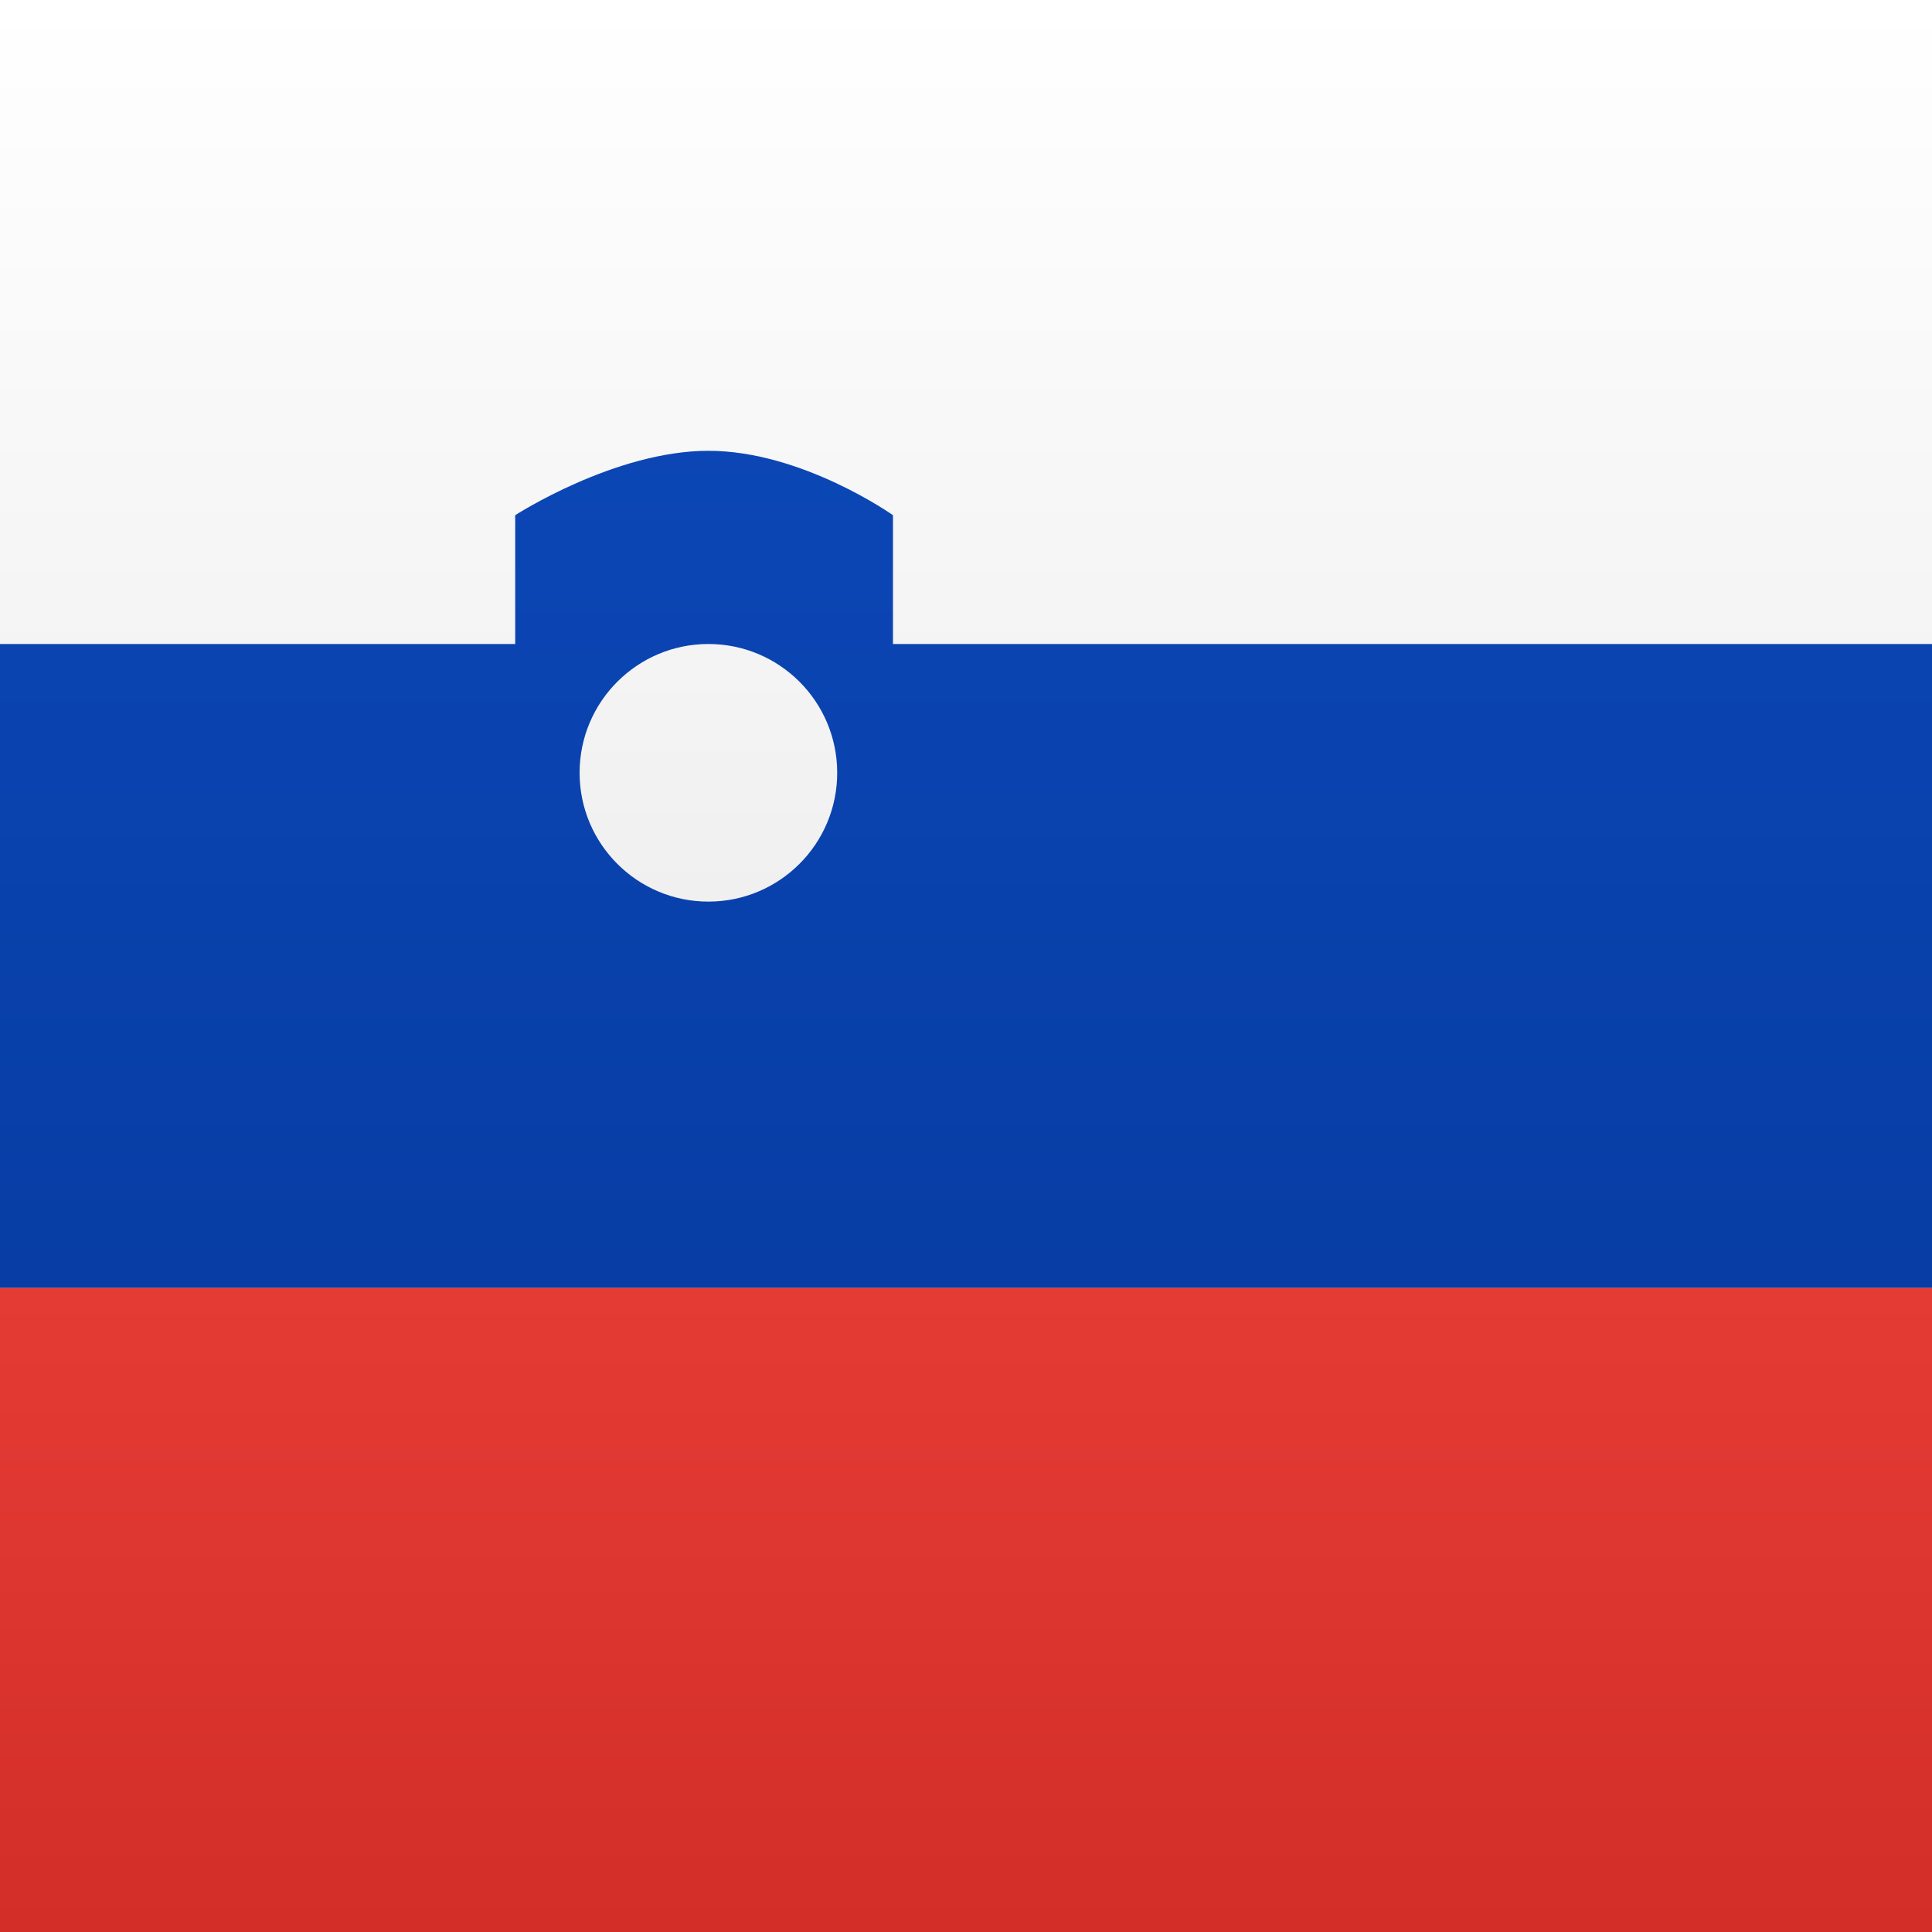
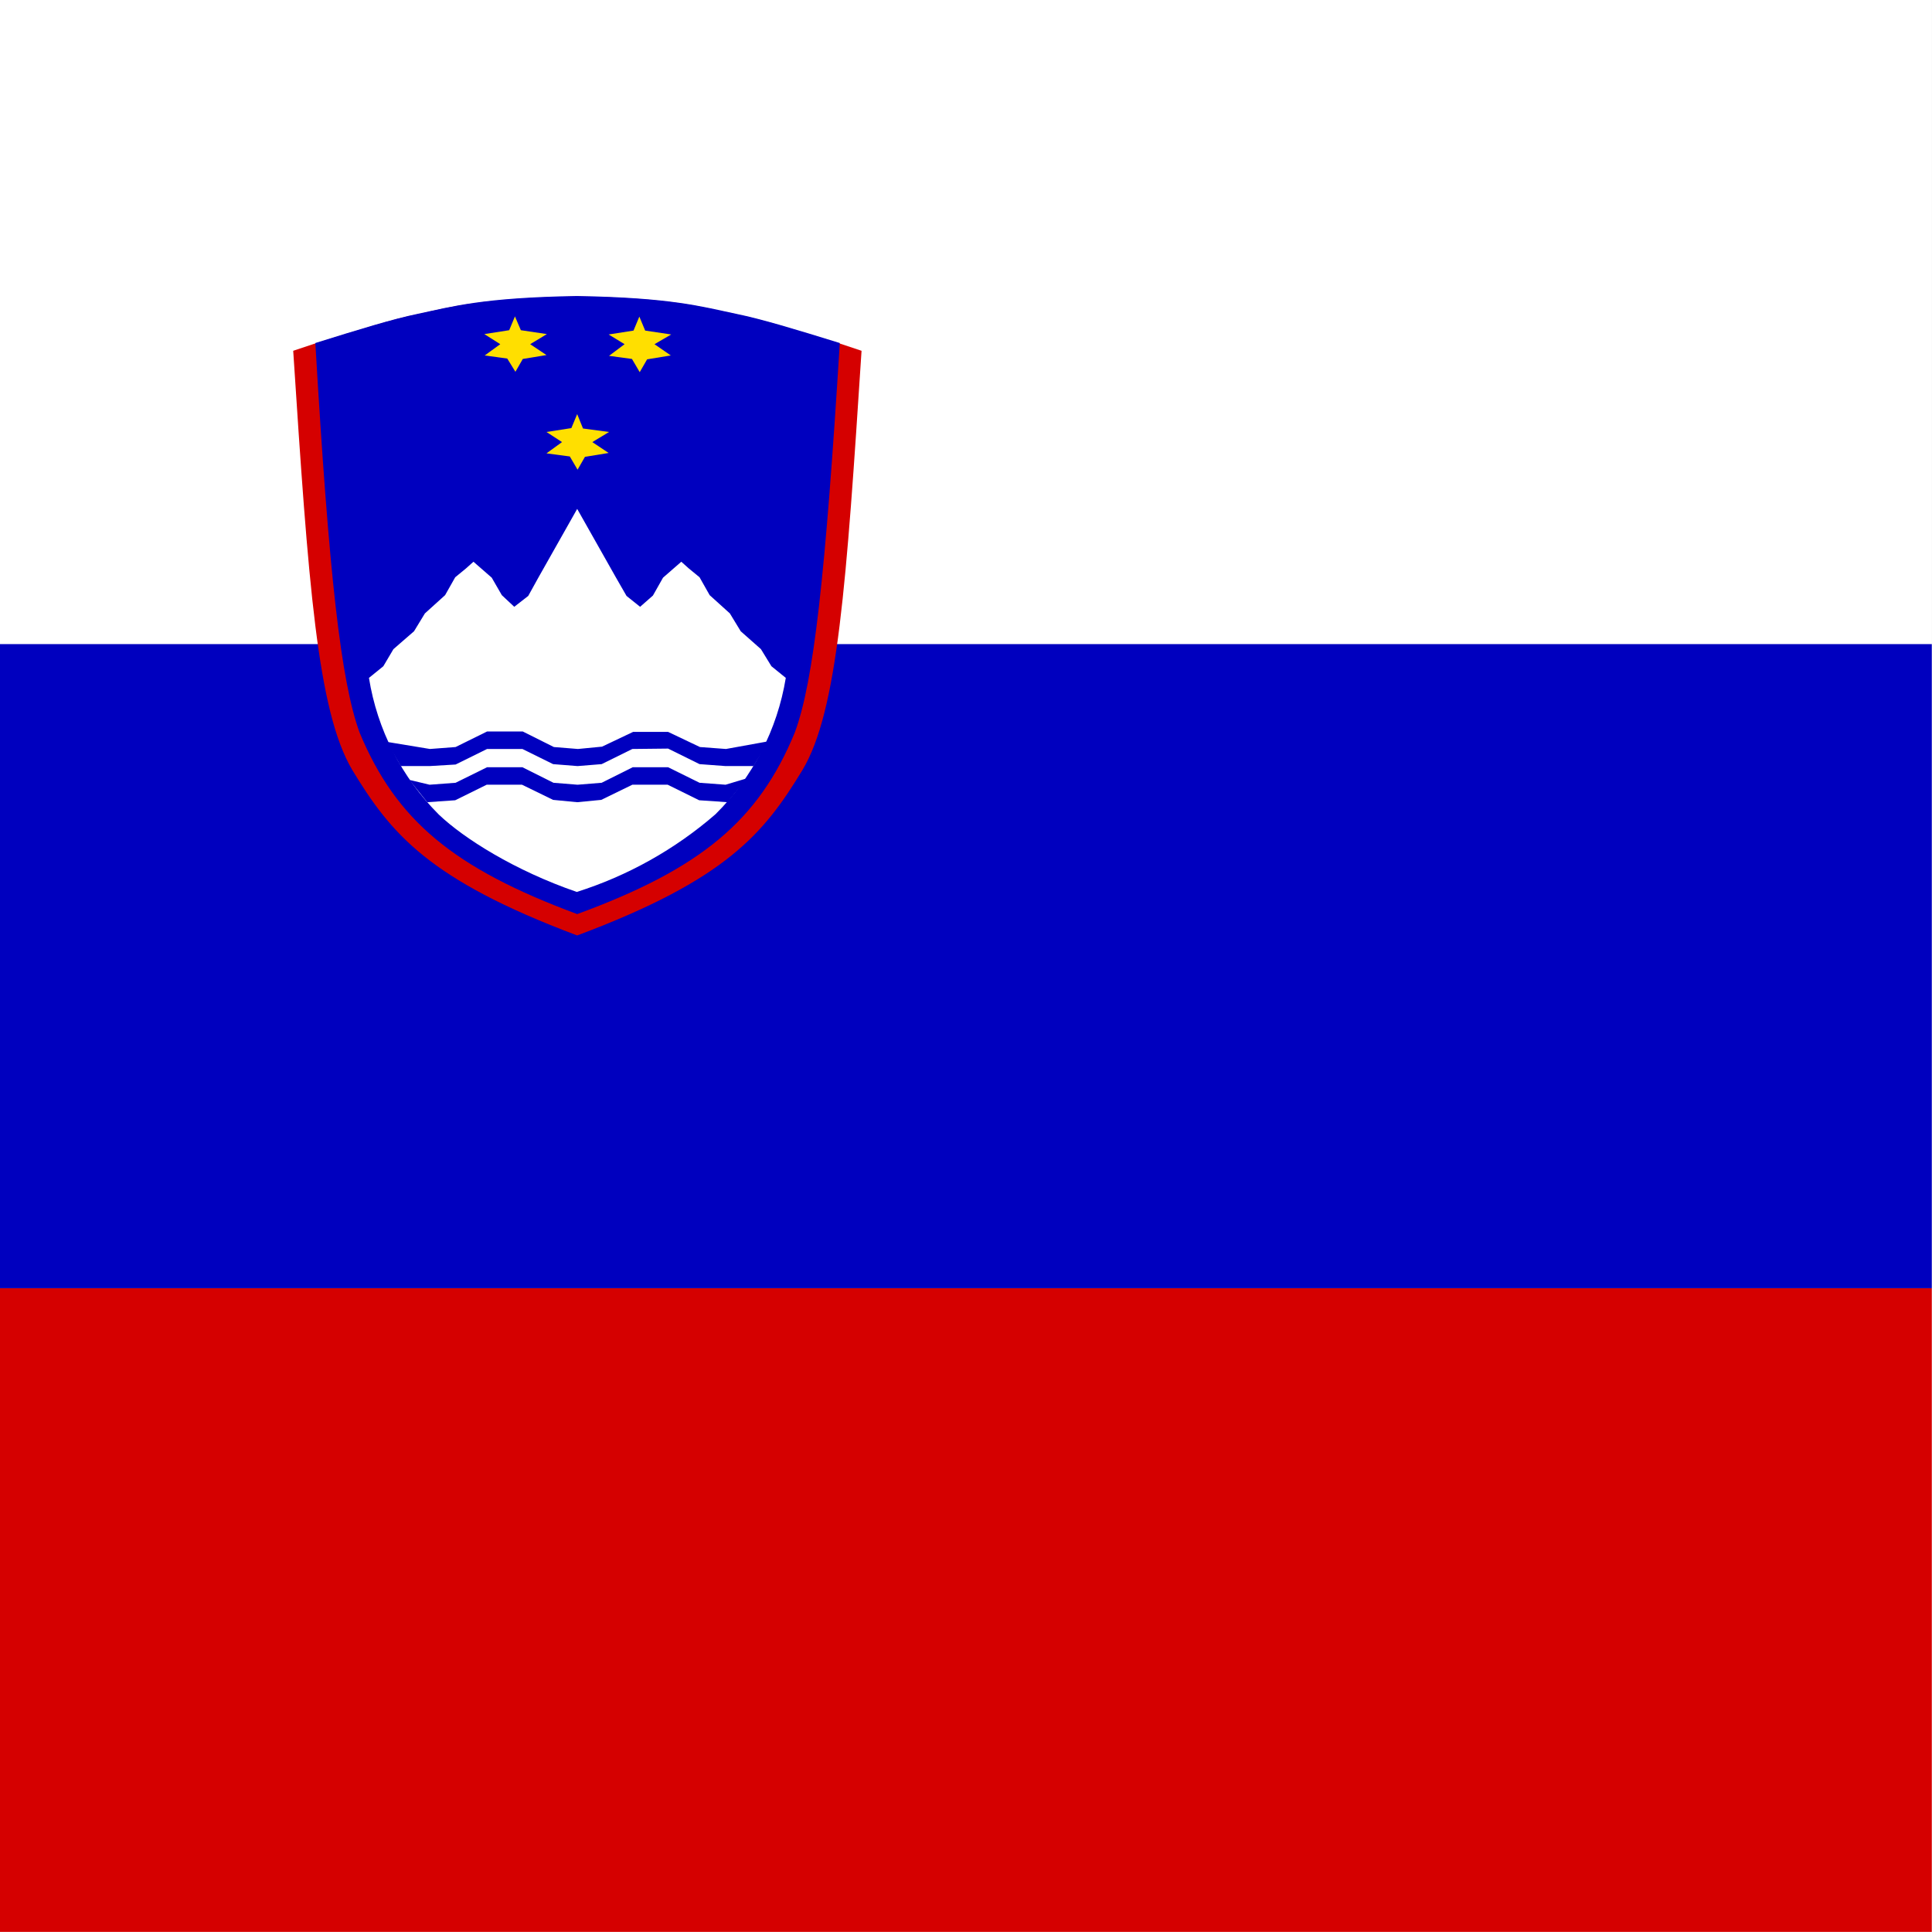
- <svg xmlns="http://www.w3.org/2000/svg" xmlns:xlink="http://www.w3.org/1999/xlink" width="15" height="15">
+ <svg xmlns="http://www.w3.org/2000/svg" id="flag-icons-si" viewBox="0 0 512 512">
  <defs>
-     <linearGradient x1="50%" y1="0%" x2="50%" y2="100%" id="b">
-       <stop stop-color="#FFF" offset="0%" />
-       <stop stop-color="#F0F0F0" offset="100%" />
-     </linearGradient>
-     <path id="a" d="M0 0h15v15H0z" />
-     <linearGradient x1="50%" y1="0%" x2="50%" y2="100%" id="c">
-       <stop stop-color="#0C47B7" offset="0%" />
-       <stop stop-color="#073DA4" offset="100%" />
-     </linearGradient>
-     <linearGradient x1="50%" y1="0%" x2="50%" y2="100%" id="e">
-       <stop stop-color="#E53B35" offset="0%" />
-       <stop stop-color="#D32E28" offset="100%" />
-     </linearGradient>
+     <clipPath id="si-a">
+       <path fill-opacity=".7" d="M60.2 0h497.3v497.3H60.2z" />
+     </clipPath>
  </defs>
-   <g fill="none" fill-rule="evenodd">
-     <mask id="d" fill="#fff">
-       <use xlink:href="#a" />
-     </mask>
-     <use fill="url(#b)" xlink:href="#a" />
-     <path fill="url(#c)" mask="url(#d)" d="M0 3h21v7H0z" />
-     <path fill="url(#e)" mask="url(#d)" d="M0 10h21v5H0z" />
-     <path d="M0 5V0h21v5H6.933V4s-.705-.5-1.433-.5C4.772 3.5 4 4 4 4v1H0zm5.5 2a1 1 0 1 1 0-2 1 1 0 0 1 0 2z" fill="url(#b)" fill-rule="nonzero" mask="url(#d)" />
+   <g fill-rule="evenodd" stroke-width="1pt" clip-path="url(#si-a)" transform="translate(-62)scale(1.0295)">
+     <path fill="#fff" d="M0 0h994.7v497.3H0z" />
+     <path fill="#d50000" d="M0 331.6h994.7v165.7H0z" />
+     <path fill="#0000bf" d="M0 165.8h994.7v165.8H0z" />
+     <path fill="#d50000" d="M282 90.3c-3.9 59.9-6.1 92.7-15.2 107.9-9.9 16.3-19.5 28.2-58 42.6-38.4-14.4-48-26.3-57.9-42.6-9-15.2-11.3-48-15.2-107.9l5.7-1.9c11.4-3.5 20-6.3 26.3-7.5 9-2 16.7-4.1 41-4.6 24.3.4 32 2.7 41 4.6 6.4 1.3 15.3 4 26.6 7.5z" />
+     <path fill="#0000bf" d="M276.4 88.3c-3.7 59.8-6.7 87.2-11.6 100.3-9.3 22.6-24.1 35-56 46.7-31.8-11.8-46.6-24.1-56-46.7-4.8-13.1-7.9-40.4-11.4-100.3 11.2-3.5 20-6.2 26.3-7.5 9-1.9 16.7-4.2 41-4.6 24.3.4 32.1 2.7 41.1 4.6 6.4 1.3 15.3 4 26.6 7.5" />
+     <path fill="#ffdf00" d="m208.8 106.6 1.5 3.7 6.7.9-4.3 2.6 4.2 2.8-6.1 1-1.9 3.3-2-3.4-6-.8 4-2.9-4-2.6 6.4-1z" />
+     <path fill="#fff" d="m262.5 174.5-3.7-3-2.7-4.4-5.2-4.6-2.8-4.6-5.2-4.7-2.6-4.6-2.8-2.3-1.9-1.7-4.7 4.1-2.6 4.6-3.3 2.9-3.5-2.8-2.7-4.7-10-17.7-10 17.7-2.6 4.7-3.6 2.8-3.2-3-2.6-4.5-4.7-4.1-1.9 1.7-2.8 2.3-2.6 4.6-5.2 4.7-2.8 4.6-5.3 4.6-2.6 4.4-3.7 3a64 64 0 0 0 18 35.2c6.4 6.1 19.5 14.4 35.5 19.9a101 101 0 0 0 35.7-20 64 64 0 0 0 18.1-35.1" />
+     <path fill="#ffdf00" d="m224.8 81.5 1.5 3.6 6.7 1-4.3 2.5 4.2 2.9-6.1 1-1.9 3.3-2-3.4-5.9-.8 4-3-4.1-2.5 6.4-1zm-32 0 1.5 3.5 6.7 1-4.3 2.6 4.2 2.8-6.1 1-1.9 3.3-2.1-3.4-5.8-.8 4-2.9-4.1-2.6 6.4-1 1.5-3.6z" />
+     <path fill="#0000bf" d="M254.2 197.2H247l-6.7-.5-8.1-4-9.2.1-7.9 3.9-6.2.5-6.3-.5-7.9-3.9h-9.1l-8.1 4-6.7.4h-7.4l-3.5-6 .1-.2 10.9 1.8 6.6-.5 8.1-4h9.2l8 4 6.2.5 6.2-.6 8-3.8h9l8.2 3.9 6.7.5 10.5-1.9.2.3zm-84 9.3 7.2-.5 8.1-4h9.1l8 3.9 6.2.6 6.2-.6 8-3.9h9.1l8.1 4 7.3.5 4.7-5.8-.2-.2-5 1.5-6.7-.5-8.1-4h-9.1l-8 4-6.2.5-6.2-.5-8-4h-9.1l-8.1 4-6.7.5-5-1.2v.2z" />
  </g>
</svg>
